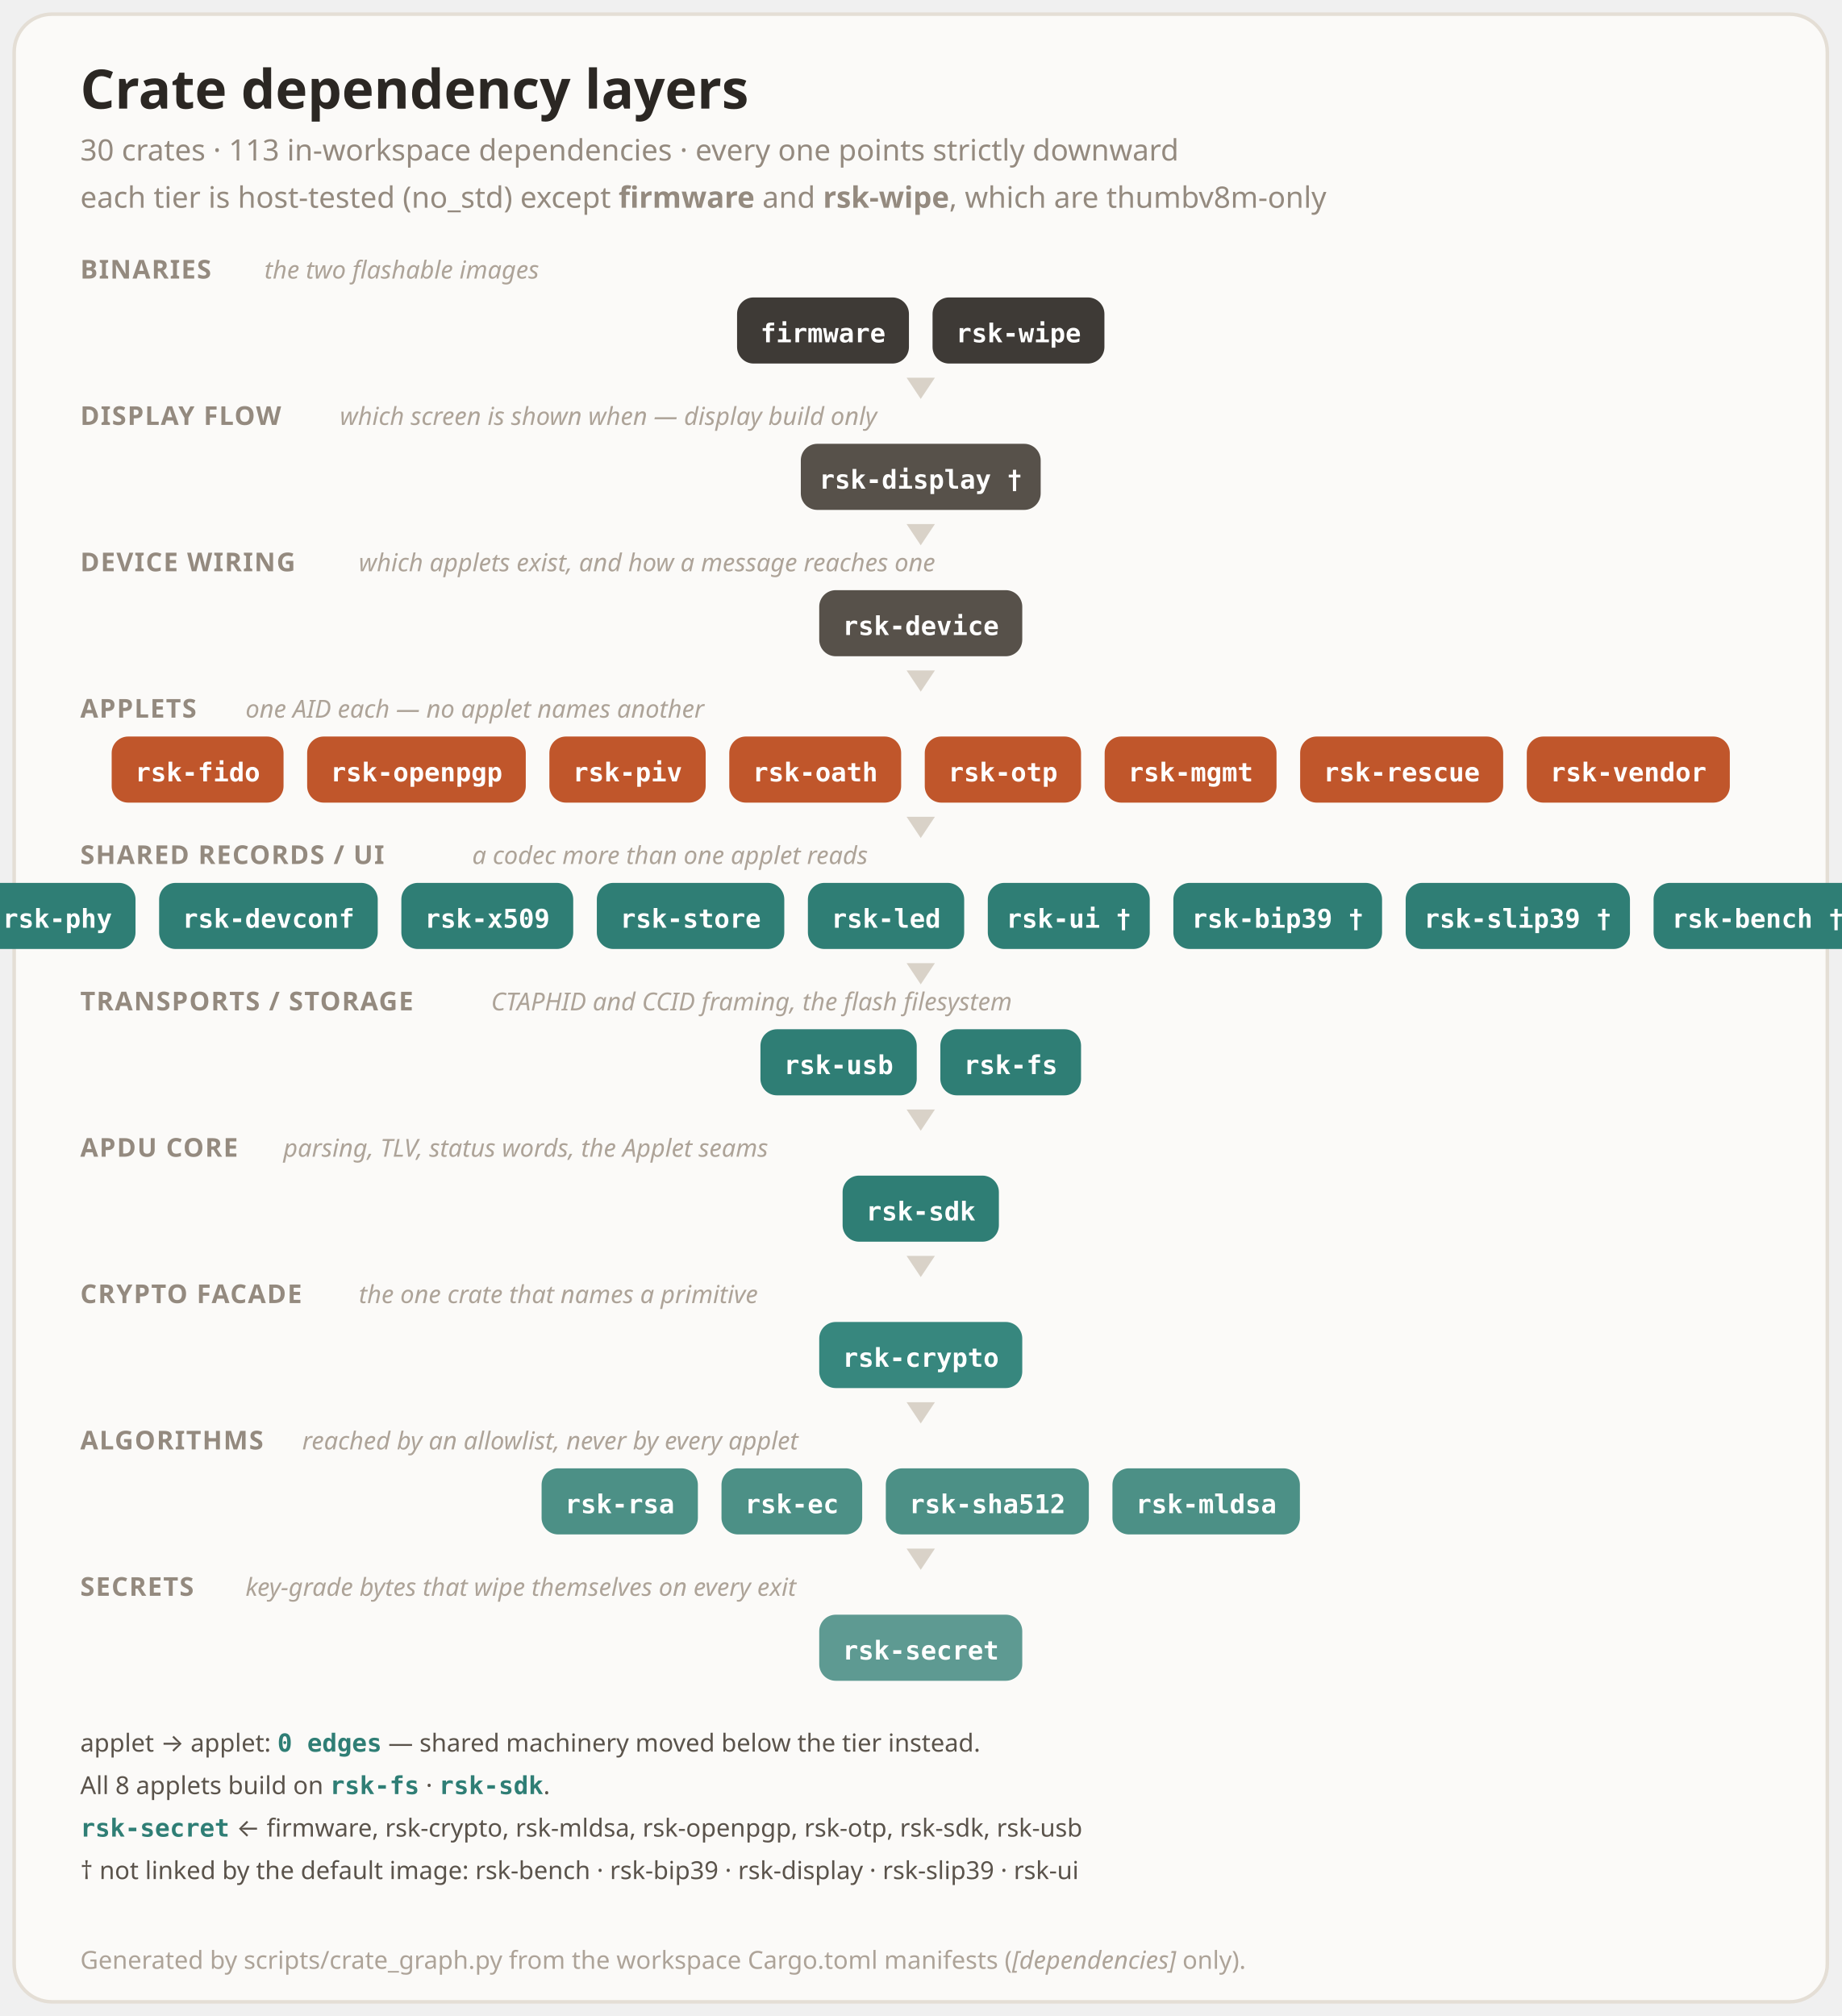
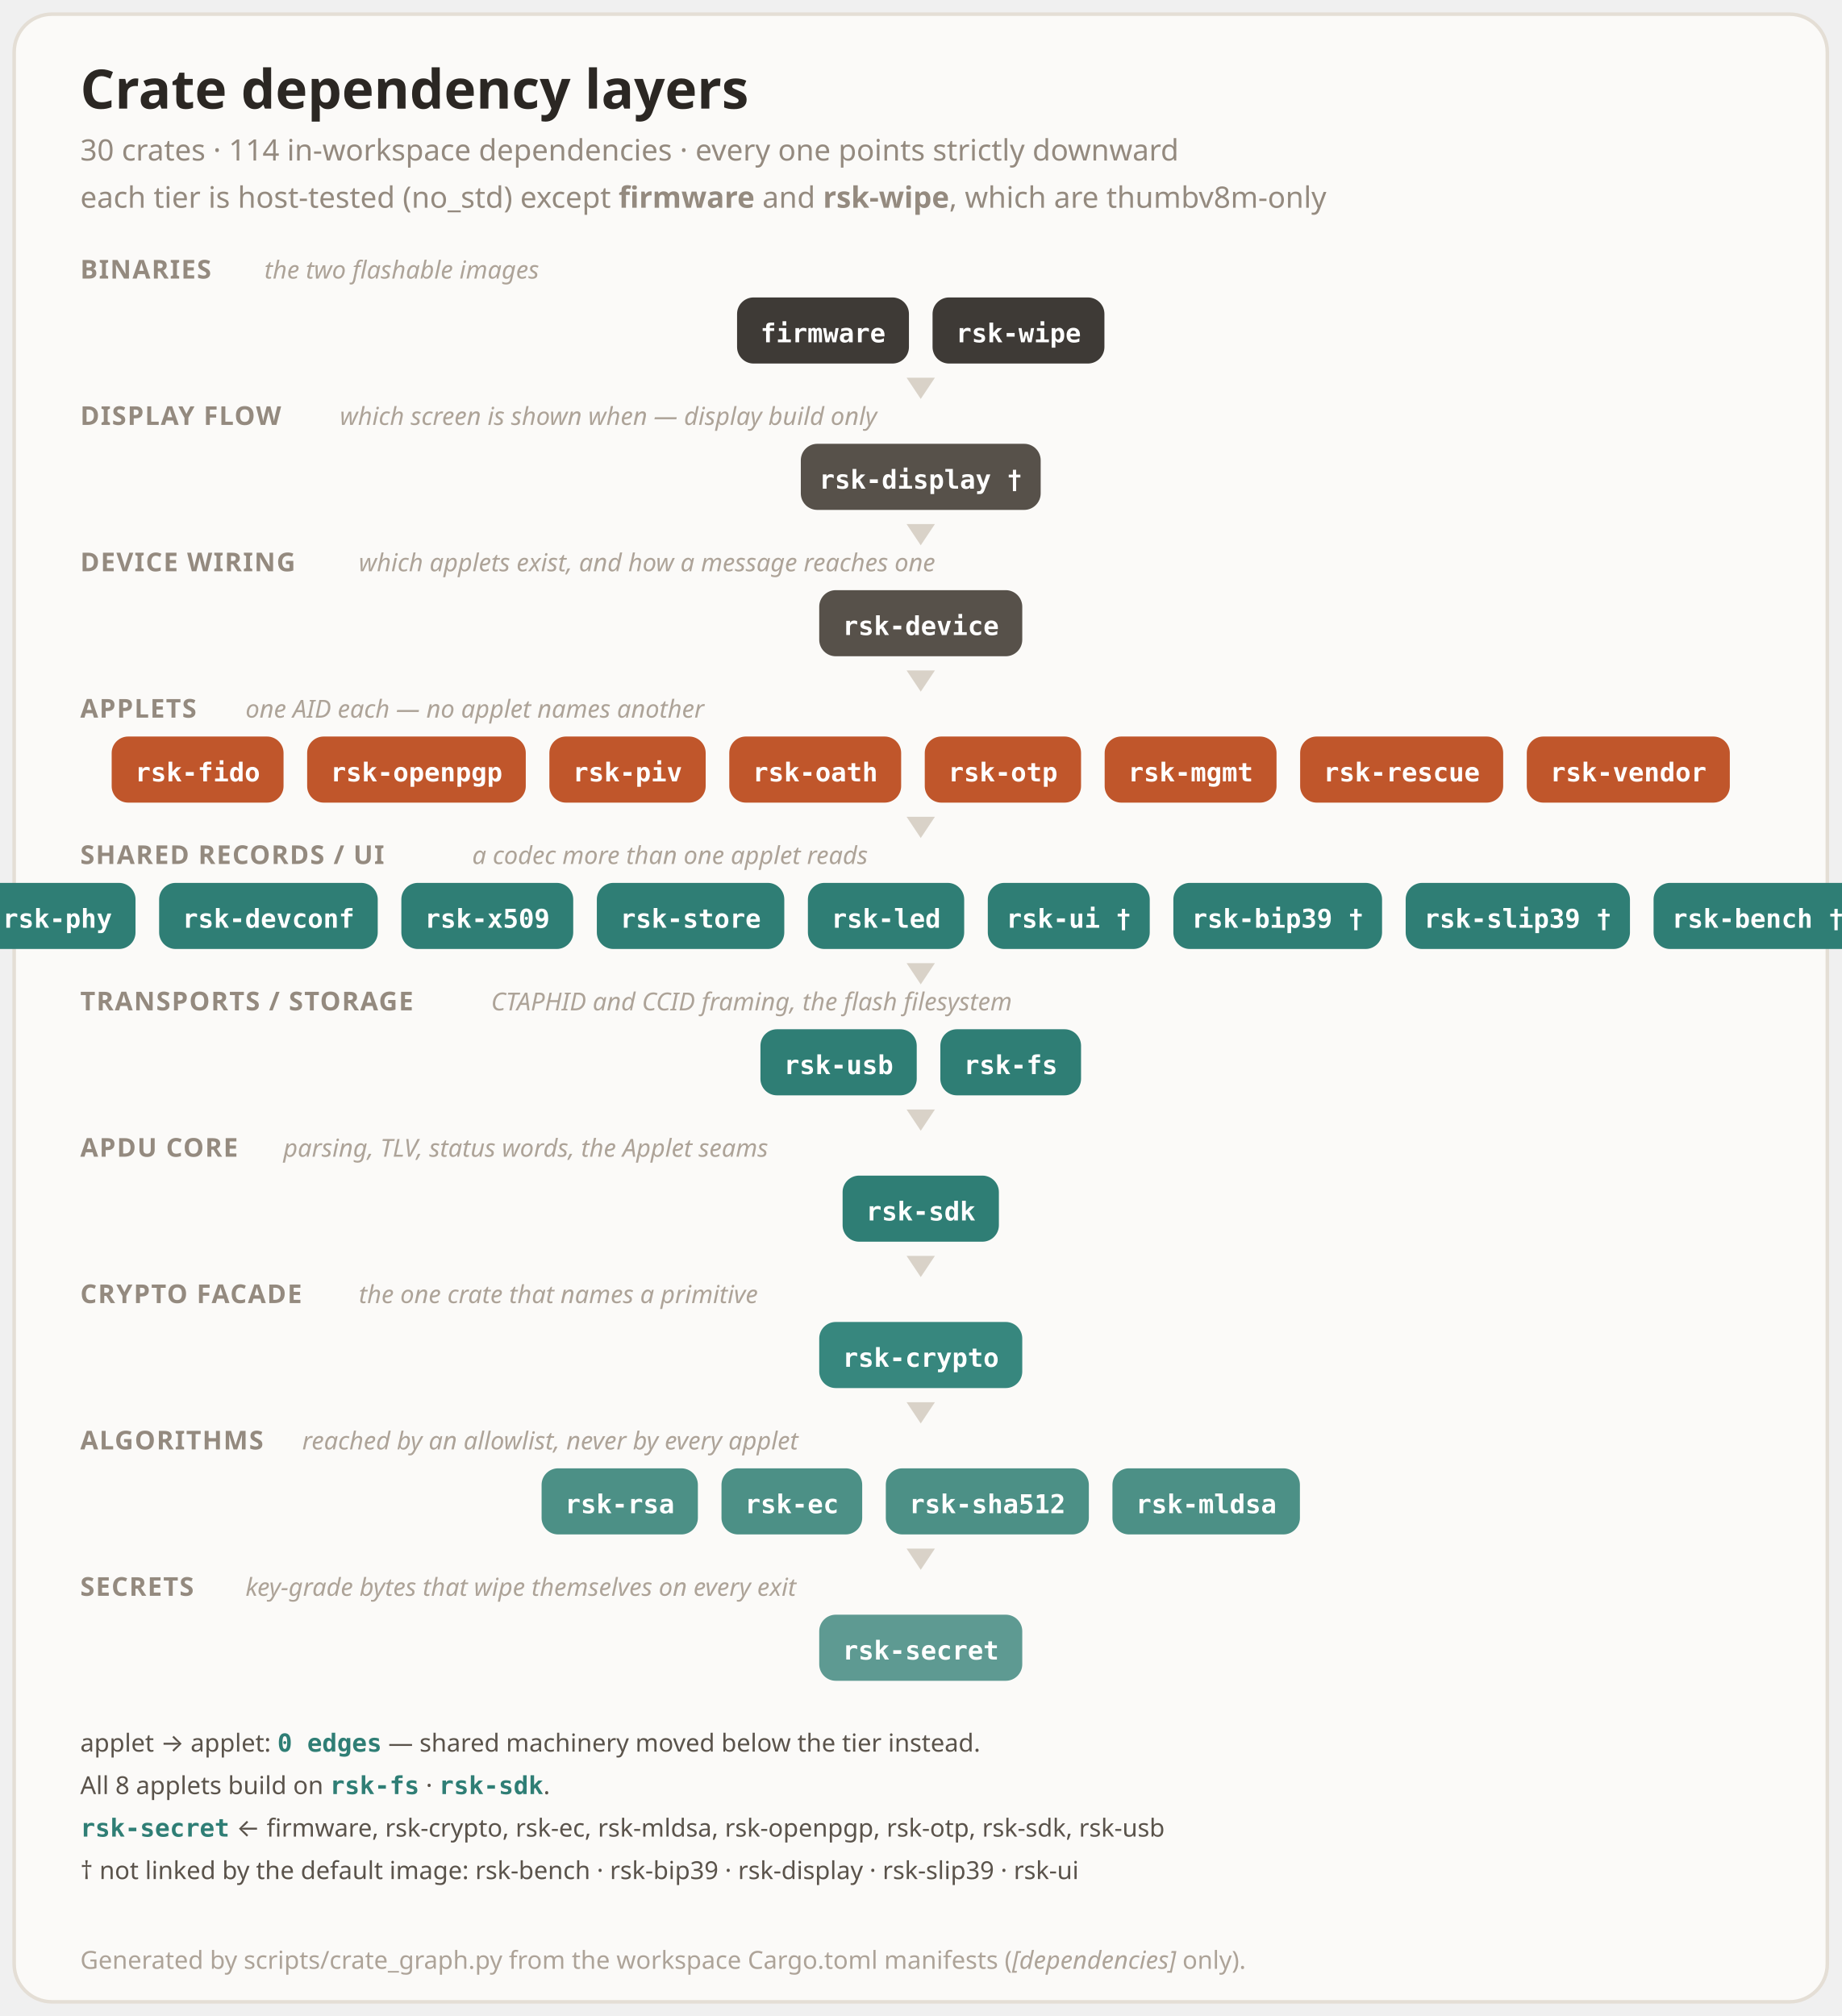
<svg xmlns="http://www.w3.org/2000/svg" viewBox="0 0 780 854" role="img" aria-labelledby="ttl dsc" font-family="'Segoe UI', system-ui, -apple-system, sans-serif">
  <defs>
    <style>
      .h1{font-size:23px;font-weight:700;fill:#2B2723}
      .sub{font-size:12.5px;fill:#948A7F}
      .sub2{font-size:10.5px;fill:#ADA398;font-style:italic}
      .tier{font-size:11px;font-weight:700;fill:#948A7F;letter-spacing:.5px}
      .node{font-size:11px;font-weight:700;fill:#fff;font-family:'SF Mono','Roboto Mono',ui-monospace,monospace}
      .note{font-size:10.5px;fill:#5A534B}
      .notek{font-family:'SF Mono','Roboto Mono',ui-monospace,monospace;font-weight:700;fill:#2F7E75}
      .arw{fill:#D9D2C8}
      .foot{font-size:10.5px;fill:#ADA398}
    </style>
  </defs>
  <rect x="6" y="6" width="768" height="842" rx="16" fill="#FBFAF8" stroke="#E4DED5" stroke-width="1.5" />
  <text class="h1" x="34" y="46">Crate dependency layers</text>
-   <text class="sub" x="34" y="68">30 crates · 113 in-workspace dependencies · every one points strictly downward</text>
+   <text class="sub" x="34" y="68">30 crates · 114 in-workspace dependencies · every one points strictly downward</text>
  <text class="sub" x="34" y="88">each tier is host-tested (no_std) except <tspan font-weight="700">firmware</tspan> and <tspan font-weight="700">rsk-wipe</tspan>, which are thumbv8m-only</text>
  <text class="tier" x="34" y="118">BINARIES</text>
  <text class="sub2" x="112" y="118">the two flashable images</text>
  <rect x="312.2" y="126" width="72.8" height="28" rx="7" fill="#3E3A36" />
  <text class="node" x="348.6" y="145" text-anchor="middle">firmware</text>
  <rect x="395.0" y="126" width="72.8" height="28" rx="7" fill="#3E3A36" />
  <text class="node" x="431.4" y="145" text-anchor="middle">rsk-wipe</text>
  <path class="arw" d="M390 160 l6 0 -6 9 -6 -9 z" />
  <text class="tier" x="34" y="180">DISPLAY FLOW</text>
  <text class="sub2" x="144" y="180">which screen is shown when — display build only</text>
  <rect x="339.2" y="188" width="101.6" height="28" rx="7" fill="#57514A" />
  <text class="node" x="390.0" y="207" text-anchor="middle">rsk-display †</text>
  <path class="arw" d="M390 222 l6 0 -6 9 -6 -9 z" />
  <text class="tier" x="34" y="242">DEVICE WIRING</text>
  <text class="sub2" x="152" y="242">which applets exist, and how a message reaches one</text>
  <rect x="347.0" y="250" width="86.0" height="28" rx="7" fill="#57514A" />
  <text class="node" x="390.0" y="269" text-anchor="middle">rsk-device</text>
  <path class="arw" d="M390 284 l6 0 -6 9 -6 -9 z" />
  <text class="tier" x="34" y="304">APPLETS</text>
  <text class="sub2" x="104" y="304">one AID each — no applet names another</text>
  <rect x="47.3" y="312" width="72.8" height="28" rx="7" fill="#C0562B" />
  <text class="node" x="83.7" y="331" text-anchor="middle">rsk-fido</text>
  <rect x="130.1" y="312" width="92.6" height="28" rx="7" fill="#C0562B" />
  <text class="node" x="176.4" y="331" text-anchor="middle">rsk-openpgp</text>
  <rect x="232.7" y="312" width="66.2" height="28" rx="7" fill="#C0562B" />
  <text class="node" x="265.8" y="331" text-anchor="middle">rsk-piv</text>
  <rect x="308.9" y="312" width="72.8" height="28" rx="7" fill="#C0562B" />
  <text class="node" x="345.3" y="331" text-anchor="middle">rsk-oath</text>
  <rect x="391.7" y="312" width="66.2" height="28" rx="7" fill="#C0562B" />
  <text class="node" x="424.8" y="331" text-anchor="middle">rsk-otp</text>
  <rect x="467.9" y="312" width="72.8" height="28" rx="7" fill="#C0562B" />
  <text class="node" x="504.3" y="331" text-anchor="middle">rsk-mgmt</text>
  <rect x="550.7" y="312" width="86.0" height="28" rx="7" fill="#C0562B" />
  <text class="node" x="593.7" y="331" text-anchor="middle">rsk-rescue</text>
  <rect x="646.7" y="312" width="86.0" height="28" rx="7" fill="#C0562B" />
  <text class="node" x="689.7" y="331" text-anchor="middle">rsk-vendor</text>
  <path class="arw" d="M390 346 l6 0 -6 9 -6 -9 z" />
  <text class="tier" x="34" y="366">SHARED RECORDS / UI</text>
  <text class="sub2" x="200" y="366">a codec more than one applet reads</text>
  <rect x="-8.8" y="374" width="66.2" height="28" rx="7" fill="#2F7E75" />
  <text class="node" x="24.3" y="393" text-anchor="middle">rsk-phy</text>
  <rect x="67.4" y="374" width="92.6" height="28" rx="7" fill="#2F7E75" />
  <text class="node" x="113.7" y="393" text-anchor="middle">rsk-devconf</text>
  <rect x="170.0" y="374" width="72.8" height="28" rx="7" fill="#2F7E75" />
  <text class="node" x="206.4" y="393" text-anchor="middle">rsk-x509</text>
  <rect x="252.8" y="374" width="79.4" height="28" rx="7" fill="#2F7E75" />
  <text class="node" x="292.5" y="393" text-anchor="middle">rsk-store</text>
  <rect x="342.2" y="374" width="66.2" height="28" rx="7" fill="#2F7E75" />
  <text class="node" x="375.3" y="393" text-anchor="middle">rsk-led</text>
  <rect x="418.4" y="374" width="68.6" height="28" rx="7" fill="#2F7E75" />
  <text class="node" x="452.7" y="393" text-anchor="middle">rsk-ui †</text>
  <rect x="497.0" y="374" width="88.4" height="28" rx="7" fill="#2F7E75" />
  <text class="node" x="541.2" y="393" text-anchor="middle">rsk-bip39 †</text>
  <rect x="595.4" y="374" width="95.0" height="28" rx="7" fill="#2F7E75" />
  <text class="node" x="642.9" y="393" text-anchor="middle">rsk-slip39 †</text>
  <rect x="700.4" y="374" width="88.4" height="28" rx="7" fill="#2F7E75" />
  <text class="node" x="744.6" y="393" text-anchor="middle">rsk-bench †</text>
  <path class="arw" d="M390 408 l6 0 -6 9 -6 -9 z" />
  <text class="tier" x="34" y="428">TRANSPORTS / STORAGE</text>
  <text class="sub2" x="208" y="428">CTAPHID and CCID framing, the flash filesystem</text>
  <rect x="322.1" y="436" width="66.2" height="28" rx="7" fill="#2F7E75" />
  <text class="node" x="355.2" y="455" text-anchor="middle">rsk-usb</text>
  <rect x="398.3" y="436" width="59.6" height="28" rx="7" fill="#2F7E75" />
  <text class="node" x="428.1" y="455" text-anchor="middle">rsk-fs</text>
  <path class="arw" d="M390 470 l6 0 -6 9 -6 -9 z" />
  <text class="tier" x="34" y="490">APDU CORE</text>
  <text class="sub2" x="120" y="490">parsing, TLV, status words, the Applet seams</text>
  <rect x="356.9" y="498" width="66.2" height="28" rx="7" fill="#2F7E75" />
  <text class="node" x="390.0" y="517" text-anchor="middle">rsk-sdk</text>
  <path class="arw" d="M390 532 l6 0 -6 9 -6 -9 z" />
  <text class="tier" x="34" y="552">CRYPTO FACADE</text>
  <text class="sub2" x="152" y="552">the one crate that names a primitive</text>
  <rect x="347.0" y="560" width="86.0" height="28" rx="7" fill="#37877E" />
  <text class="node" x="390.0" y="579" text-anchor="middle">rsk-crypto</text>
  <path class="arw" d="M390 594 l6 0 -6 9 -6 -9 z" />
  <text class="tier" x="34" y="614">ALGORITHMS</text>
  <text class="sub2" x="128" y="614">reached by an allowlist, never by every applet</text>
  <rect x="229.4" y="622" width="66.2" height="28" rx="7" fill="#4C9086" />
  <text class="node" x="262.5" y="641" text-anchor="middle">rsk-rsa</text>
  <rect x="305.6" y="622" width="59.6" height="28" rx="7" fill="#4C9086" />
  <text class="node" x="335.4" y="641" text-anchor="middle">rsk-ec</text>
  <rect x="375.2" y="622" width="86.0" height="28" rx="7" fill="#4C9086" />
  <text class="node" x="418.2" y="641" text-anchor="middle">rsk-sha512</text>
  <rect x="471.2" y="622" width="79.4" height="28" rx="7" fill="#4C9086" />
  <text class="node" x="510.9" y="641" text-anchor="middle">rsk-mldsa</text>
  <path class="arw" d="M390 656 l6 0 -6 9 -6 -9 z" />
  <text class="tier" x="34" y="676">SECRETS</text>
  <text class="sub2" x="104" y="676">key-grade bytes that wipe themselves on every exit</text>
  <rect x="347.0" y="684" width="86.0" height="28" rx="7" fill="#5E9A92" />
  <text class="node" x="390.0" y="703" text-anchor="middle">rsk-secret</text>
  <text class="note" x="34" y="742">applet → applet: <tspan class="notek">0 edges</tspan> — shared machinery moved below the tier instead.</text>
  <text class="note" x="34" y="760">All 8 applets build on <tspan class="notek">rsk-fs</tspan> · <tspan class="notek">rsk-sdk</tspan>.</text>
  <text class="note" x="34" y="778">
-     <tspan class="notek">rsk-secret</tspan> ← firmware, rsk-crypto, rsk-mldsa, rsk-openpgp, rsk-otp, rsk-sdk, rsk-usb</text>
+     <tspan class="notek">rsk-secret</tspan> ← firmware, rsk-crypto, rsk-ec, rsk-mldsa, rsk-openpgp, rsk-otp, rsk-sdk, rsk-usb</text>
  <text class="note" x="34" y="796">† not linked by the default image: rsk-bench · rsk-bip39 · rsk-display · rsk-slip39 · rsk-ui</text>
  <text class="foot" x="34" y="834">Generated by scripts/crate_graph.py from the workspace Cargo.toml manifests (<tspan font-style="italic">[dependencies]</tspan> only).</text>
</svg>
